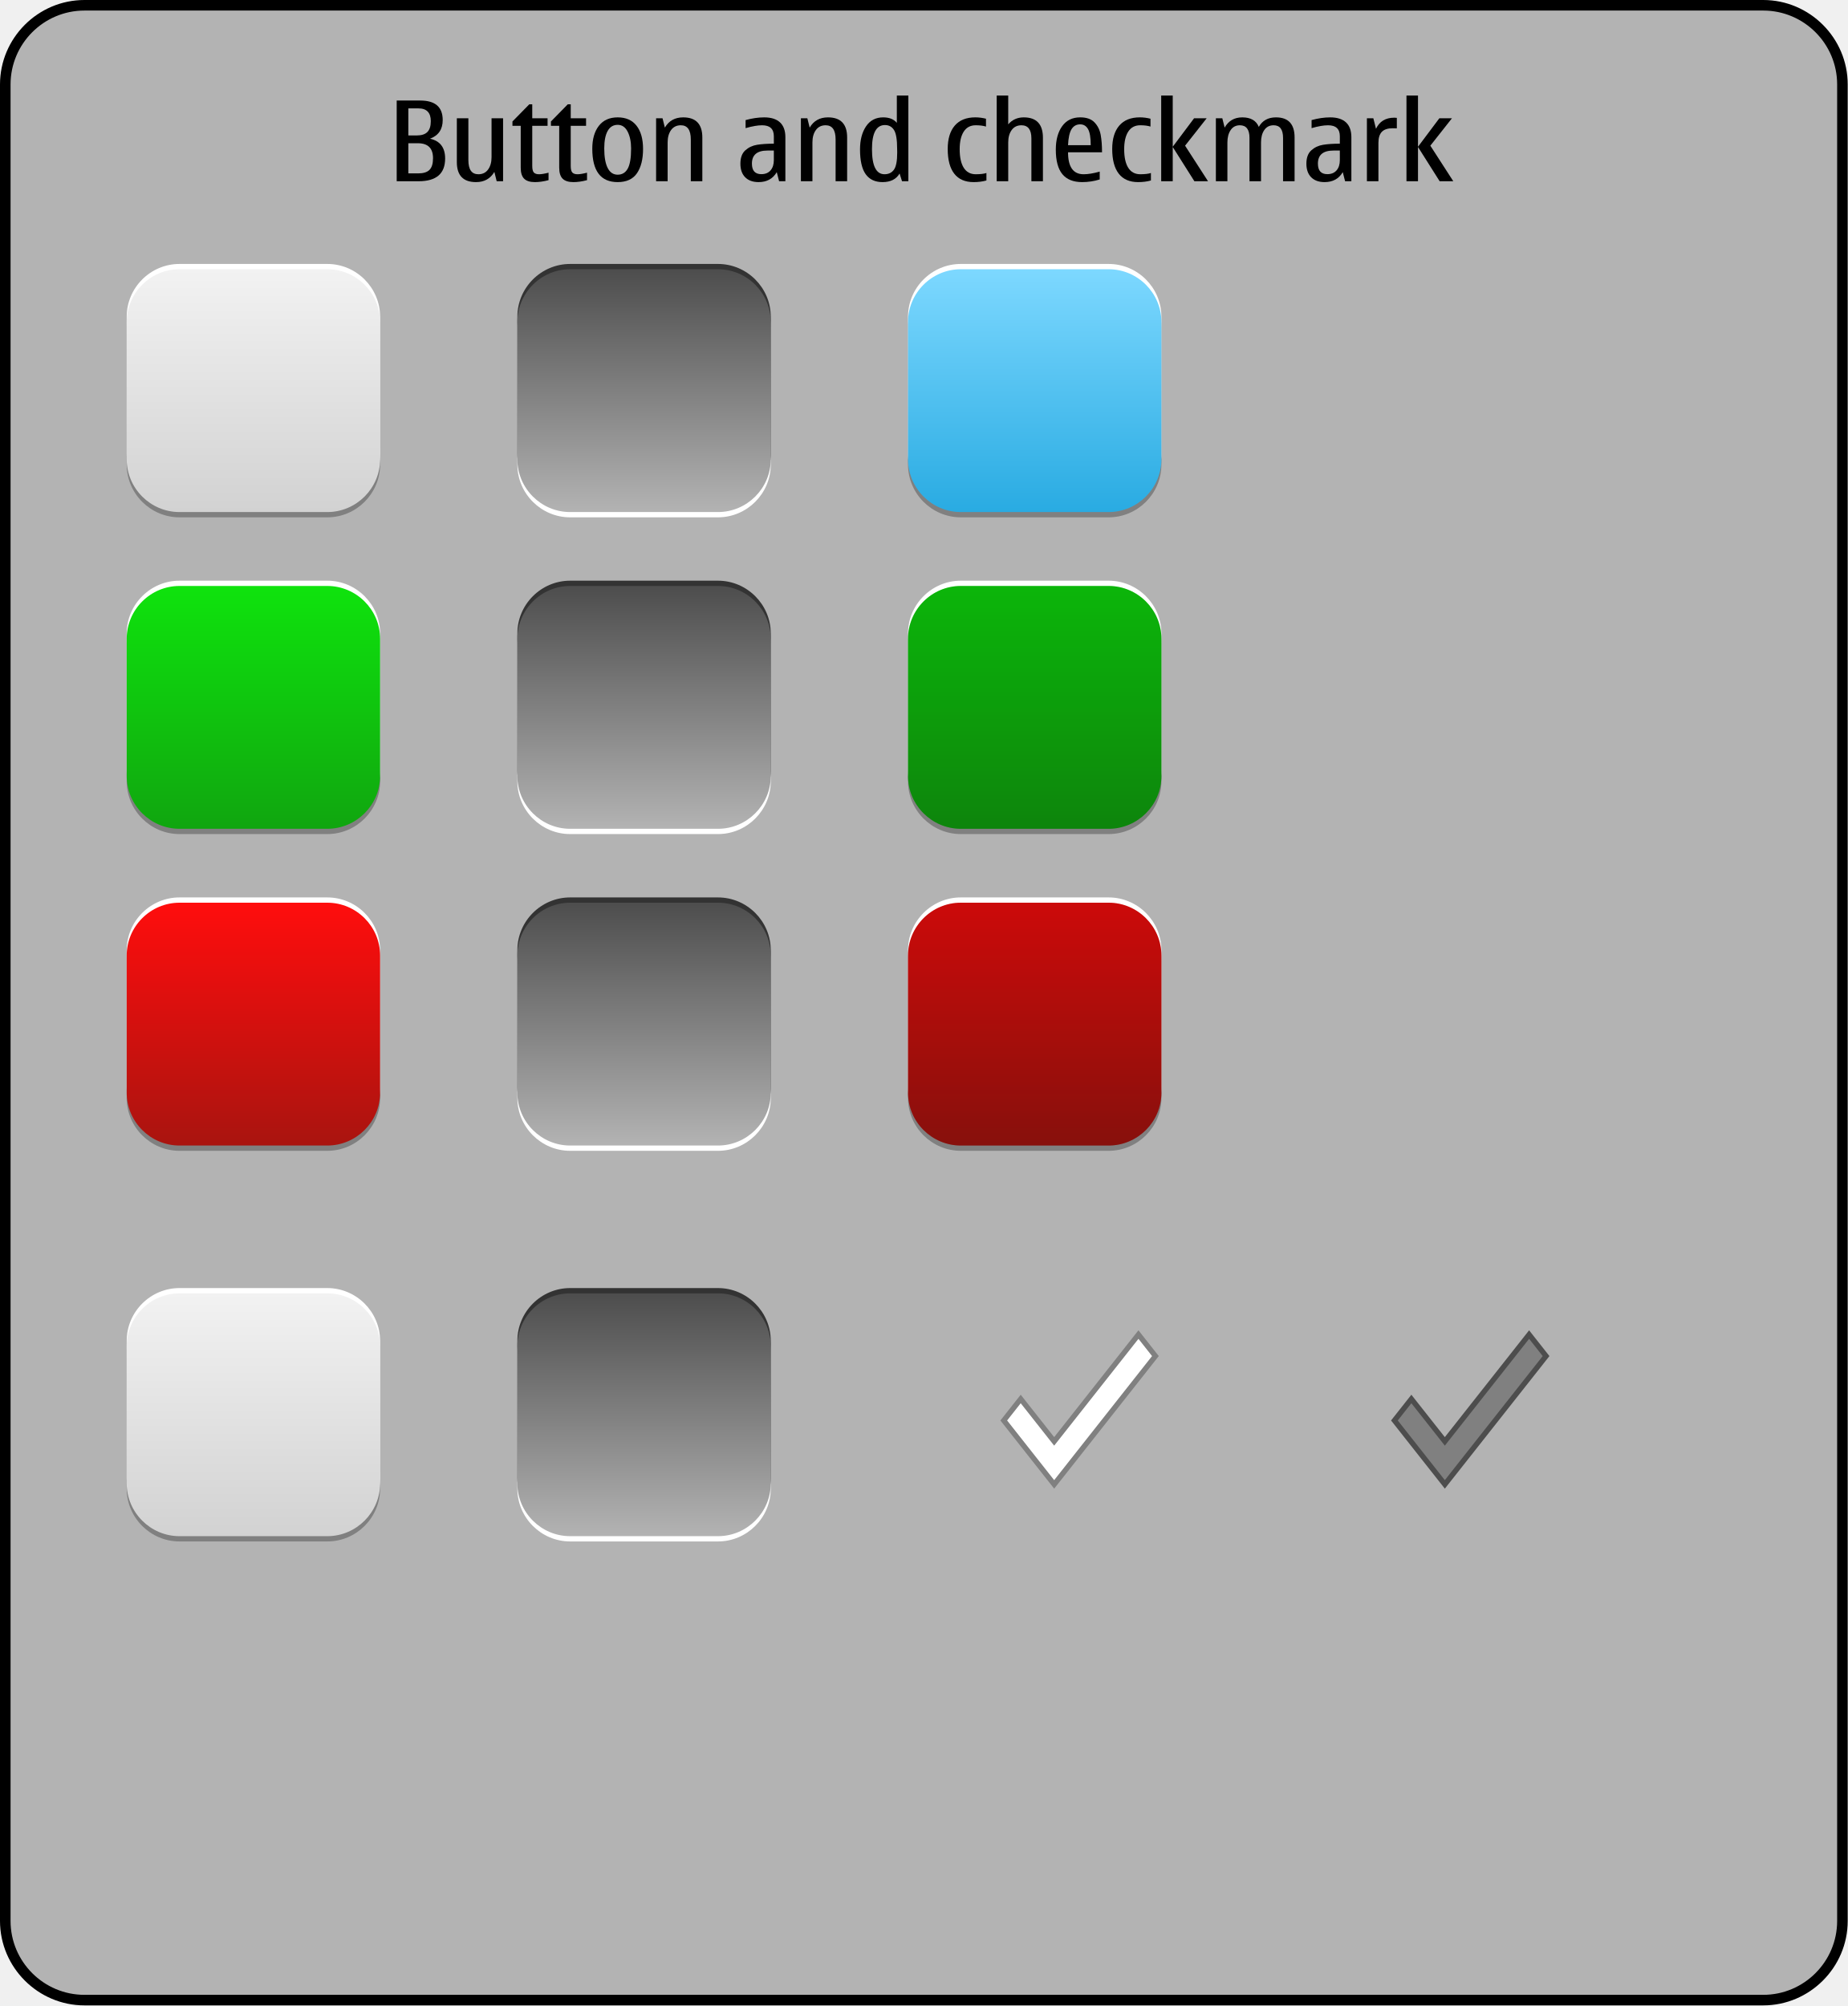
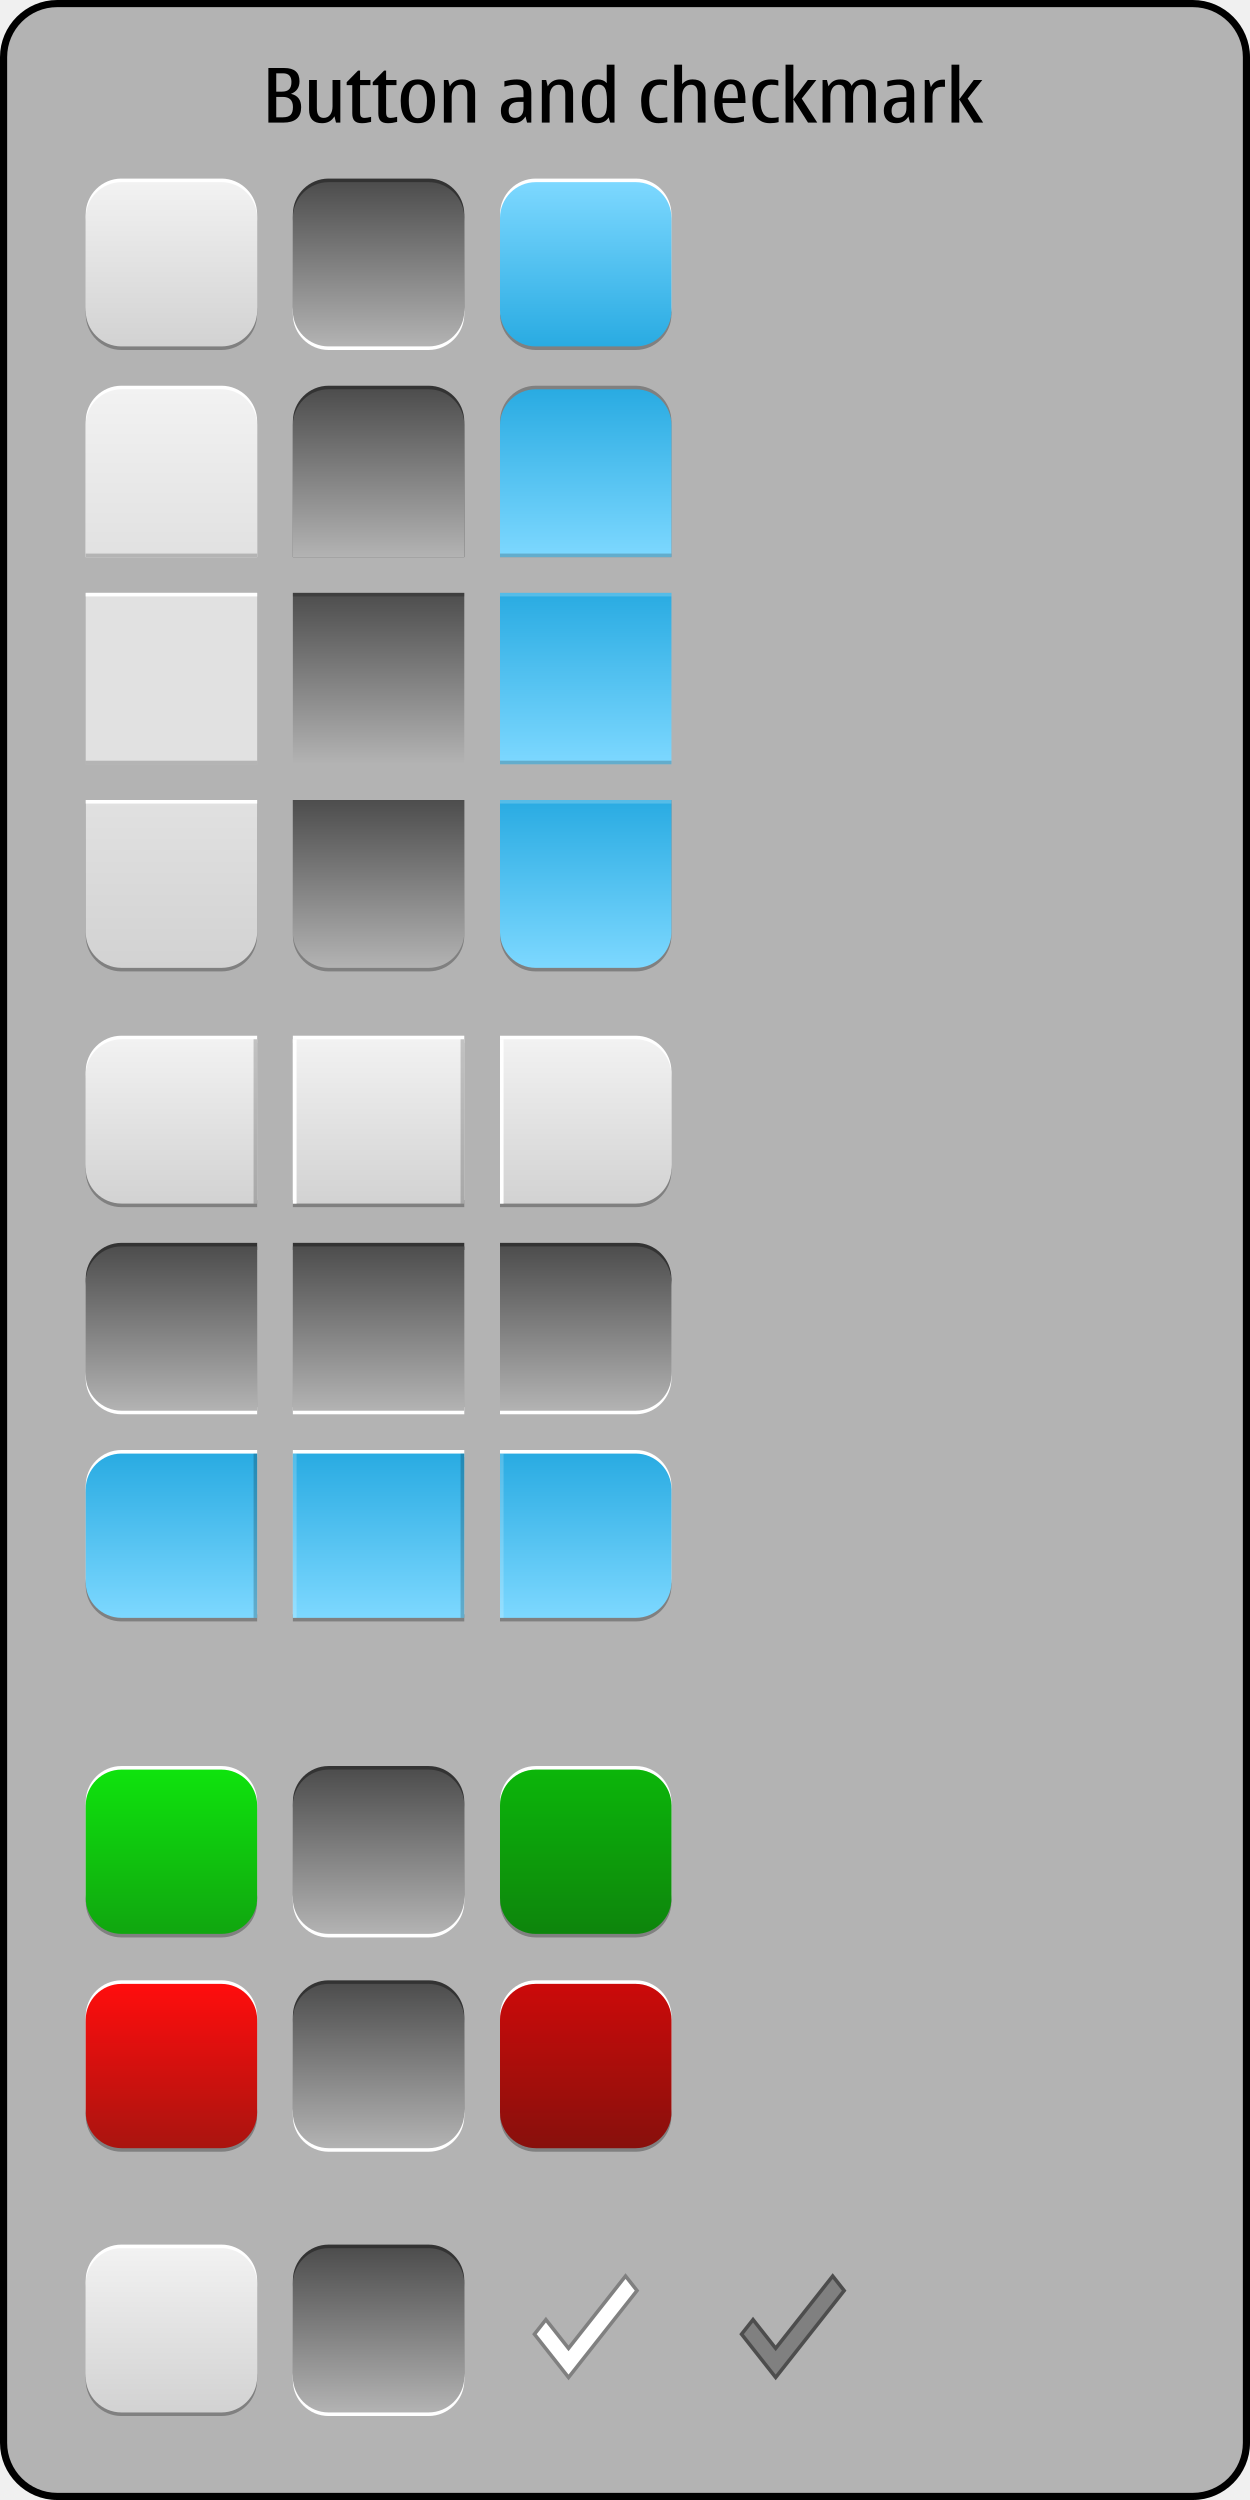
- <svg xmlns="http://www.w3.org/2000/svg" version="1.1" x="0px" y="0px" width="350px" height="380px" viewBox="0 0 350 380" style="enable-background:new 0 0 350 380;" xml:space="preserve">
+ <svg xmlns="http://www.w3.org/2000/svg" version="1.1" x="0px" y="0px" width="350px" height="700px" viewBox="0 0 350 700" style="enable-background:new 0 0 350 700;" xml:space="preserve">
  <g id="meegotouch-button-layer">
</g>
  <g id="theme">
    <g id="meegotouch-button">
      <g id="MeegoTouchButtonThemeTemplateHelper">
        <g>
-           <path style="fill:#B3B3B3;" d="M16,378.885c-8.271,0-15-6.729-15-15V16C1,7.729,7.729,1,16,1h318c8.271,0,15,6.729,15,15      v347.885c0,8.271-6.729,15-15,15H16z" />
+           <path style="fill:#B3B3B3;" d="M16,699c-8.271,0-15-6.729-15-15V16C1,7.729,7.729,1,16,1h318c8.271,0,15,6.729,15,15v668      c0,8.271-6.729,15-15,15H16z" />
          <g>
-             <path d="M334,2c7.72,0,14,6.28,14,14v347.885c0,7.72-6.28,14-14,14H16c-7.72,0-14-6.28-14-14V16C2,8.28,8.28,2,16,2H334 M334,0       H16C7.2,0,0,7.2,0,16v347.885c0,8.8,7.2,16,16,16h318c8.8,0,16-7.2,16-16V16C350,7.2,342.8,0,334,0L334,0z" />
+             <path d="M334,2c7.72,0,14,6.28,14,14v668c0,7.72-6.28,14-14,14H16c-7.72,0-14-6.28-14-14V16C2,8.28,8.28,2,16,2H334 M334,0H16       C7.2,0,0,7.2,0,16v668c0,8.8,7.2,16,16,16h318c8.8,0,16-7.2,16-16V16C350,7.2,342.8,0,334,0L334,0z" />
          </g>
        </g>
        <path d="M79.297,34.333h-4.152V19.045h4.471c2.83,0,4.244,1.233,4.244,3.701c0,1.75-0.799,2.926-2.398,3.527     c1.906,0.431,2.859,1.682,2.859,3.753C84.32,32.897,82.646,34.333,79.297,34.333z M77.348,25.658h1.59     c0.916,0,1.59-0.219,2.02-0.656c0.432-0.438,0.646-1.121,0.646-2.051c0-1.613-0.783-2.42-2.348-2.42h-1.908V25.658z      M77.348,32.846h1.846c0.998,0,1.721-0.223,2.164-0.671c0.445-0.448,0.666-1.185,0.666-2.21c0-1.887-0.957-2.83-2.871-2.83     h-1.805V32.846z" />
        <path d="M90.176,34.497c-1.217,0-2.127-0.315-2.732-0.948s-0.908-1.581-0.908-2.846v-8.295h2.186v7.916     c0,0.895,0.156,1.566,0.471,2.015s0.789,0.671,1.426,0.671c0.793,0,1.406-0.301,1.84-0.902c0.436-0.602,0.652-1.384,0.652-2.348     v-7.352h2.184v11.925h-1.211l-0.439-1.764C92.883,33.854,91.729,34.497,90.176,34.497z" />
        <path d="M101.322,34.497c-0.93,0-1.609-0.217-2.039-0.651c-0.432-0.434-0.646-1.126-0.646-2.076v-7.937h-1.568v-0.82l3.188-3.251     h0.564v2.646h2.902v1.425h-2.902v7.577c0,0.65,0.105,1.079,0.318,1.287c0.211,0.209,0.533,0.312,0.963,0.312     c0.445,0,1.047-0.099,1.805-0.297v1.415C102.99,34.374,102.129,34.497,101.322,34.497z" />
        <path d="M108.613,34.497c-0.93,0-1.609-0.217-2.039-0.651c-0.432-0.434-0.646-1.126-0.646-2.076v-7.937h-1.568v-0.82l3.188-3.251     h0.564v2.646h2.902v1.425h-2.902v7.577c0,0.65,0.105,1.079,0.318,1.287c0.211,0.209,0.533,0.312,0.963,0.312     c0.445,0,1.047-0.099,1.805-0.297v1.415C110.281,34.374,109.42,34.497,108.613,34.497z" />
        <path d="M117.002,34.497c-1.607,0-2.809-0.526-3.609-1.579c-0.799-1.053-1.199-2.632-1.199-4.737     c0-1.832,0.414-3.281,1.246-4.348c0.83-1.066,2.018-1.6,3.562-1.6c1.559,0,2.75,0.526,3.574,1.579     c0.822,1.053,1.234,2.522,1.234,4.409c0,1.941-0.385,3.473-1.152,4.594C119.889,33.937,118.67,34.497,117.002,34.497z      M117.002,33.092c0.842,0,1.475-0.381,1.902-1.143s0.641-2.039,0.641-3.83c0-1.265-0.219-2.326-0.656-3.184     s-1.066-1.287-1.887-1.287c-0.834,0-1.467,0.387-1.896,1.158c-0.432,0.773-0.646,1.877-0.646,3.312     c0,1.613,0.215,2.846,0.646,3.696C115.535,32.667,116.168,33.092,117.002,33.092z" />
        <path d="M133.039,34.333h-2.184v-7.916c0-0.896-0.158-1.567-0.473-2.015s-0.785-0.672-1.414-0.672     c-0.793,0-1.408,0.301-1.846,0.902s-0.656,1.385-0.656,2.348v7.353h-2.186V22.408h1.221l0.441,1.764     c0.758-1.293,1.914-1.938,3.465-1.938c1.211,0,2.119,0.317,2.723,0.954c0.605,0.635,0.908,1.586,0.908,2.85V34.333z" />
        <path d="M147.139,32.61c-0.738,1.258-1.887,1.887-3.445,1.887c-1.088,0-1.934-0.306-2.539-0.918     c-0.604-0.611-0.906-1.468-0.906-2.568c0-1.135,0.311-1.98,0.934-2.538c0.621-0.557,1.365-0.905,2.234-1.046     c0.867-0.14,1.924-0.21,3.168-0.21v-1.404c0-1.389-0.742-2.082-2.225-2.082c-0.855,0-1.896,0.182-3.127,0.543v-1.527     c1.236-0.342,2.412-0.513,3.527-0.513c1.312,0,2.309,0.316,2.988,0.948c0.68,0.633,1.021,1.564,1.021,2.795v8.356h-1.189     L147.139,32.61z M146.584,28.52h-1.219c-0.979,0-1.711,0.207-2.201,0.62c-0.488,0.413-0.732,1.03-0.732,1.851     c0,0.67,0.148,1.171,0.445,1.502c0.299,0.332,0.744,0.498,1.34,0.498c0.75,0,1.334-0.24,1.748-0.719     c0.412-0.479,0.619-1.127,0.619-1.947V28.52z" />
        <path d="M160.469,34.333h-2.186v-7.916c0-0.896-0.156-1.567-0.471-2.015s-0.787-0.672-1.416-0.672     c-0.793,0-1.408,0.301-1.846,0.902s-0.656,1.385-0.656,2.348v7.353h-2.184V22.408h1.221l0.441,1.764     c0.758-1.293,1.912-1.938,3.465-1.938c1.211,0,2.117,0.317,2.723,0.954c0.605,0.635,0.908,1.586,0.908,2.85V34.333z" />
        <path d="M170.865,34.333l-0.461-1.466c-0.631,1.086-1.707,1.63-3.23,1.63c-1.416,0-2.48-0.501-3.195-1.502     c-0.713-1.001-1.07-2.565-1.07-4.691c0-1.784,0.381-3.241,1.143-4.373s1.844-1.697,3.246-1.697c1.148,0,2.01,0.345,2.584,1.036     v-5.168h2.184v16.231H170.865z M169.953,28.898l-0.012-0.677c0-1.777-0.199-2.978-0.6-3.599c-0.4-0.623-0.969-0.934-1.707-0.934     c-0.82,0-1.436,0.379-1.846,1.139c-0.41,0.758-0.615,1.896-0.615,3.414c0,1.593,0.197,2.785,0.596,3.578     c0.395,0.793,0.99,1.189,1.783,1.189c0.771,0,1.365-0.287,1.779-0.861S169.953,30.491,169.953,28.898z" />
        <path d="M184.432,34.497c-1.621,0-2.846-0.531-3.672-1.595c-0.828-1.062-1.24-2.623-1.24-4.681c0-1.914,0.445-3.391,1.338-4.43     s2.189-1.559,3.891-1.559c0.664,0,1.336,0.085,2.021,0.257v1.486c-0.521-0.164-1.166-0.246-1.939-0.246     c-0.998,0-1.754,0.398-2.271,1.194c-0.516,0.797-0.773,1.909-0.773,3.338c0,1.538,0.258,2.714,0.773,3.527     c0.518,0.813,1.273,1.22,2.271,1.22c0.861,0,1.535-0.078,2.021-0.235v1.415C186.119,34.395,185.312,34.497,184.432,34.497z" />
        <path d="M197.557,34.333h-2.186v-8.11c0-0.828-0.156-1.449-0.471-1.867c-0.314-0.416-0.787-0.625-1.416-0.625     c-0.793,0-1.408,0.301-1.846,0.902s-0.656,1.385-0.656,2.348v7.353h-2.184V18.102h2.184v5.455c0.76-0.883,1.74-1.323,2.943-1.323     c1.211,0,2.117,0.323,2.723,0.969c0.605,0.646,0.908,1.612,0.908,2.897V34.333z" />
        <path d="M208.312,32.508v1.486c-1.074,0.336-2.186,0.503-3.334,0.503c-1.668,0-2.916-0.503-3.742-1.507     c-0.828-1.006-1.24-2.554-1.24-4.646c0-1.839,0.4-3.317,1.199-4.435c0.801-1.118,1.941-1.677,3.426-1.677     c1.201,0,2.105,0.319,2.711,0.959s0.992,1.422,1.164,2.348c0.17,0.927,0.256,2.028,0.256,3.308h-6.439     c0,1.387,0.246,2.428,0.738,3.122s1.23,1.04,2.215,1.04C206.1,33.01,207.115,32.843,208.312,32.508z M202.312,27.504h4.297     c0-1.442-0.172-2.461-0.512-3.056c-0.344-0.595-0.836-0.892-1.477-0.892c-0.719,0-1.268,0.307-1.646,0.922     S202.375,26.103,202.312,27.504z" />
        <path d="M215.592,34.497c-1.621,0-2.844-0.531-3.672-1.595c-0.826-1.062-1.24-2.623-1.24-4.681c0-1.914,0.447-3.391,1.338-4.43     c0.893-1.039,2.189-1.559,3.893-1.559c0.662,0,1.336,0.085,2.02,0.257v1.486c-0.52-0.164-1.166-0.246-1.938-0.246     c-0.998,0-1.756,0.398-2.271,1.194c-0.516,0.797-0.775,1.909-0.775,3.338c0,1.538,0.26,2.714,0.775,3.527s1.273,1.22,2.271,1.22     c0.861,0,1.533-0.078,2.02-0.235v1.415C217.279,34.395,216.473,34.497,215.592,34.497z" />
        <path d="M224.482,27.596l4.348,6.737h-2.584l-4.102-6.491v6.491h-2.186V18.102h2.186v9.699l4.039-5.393h2.389L224.482,27.596z" />
        <path d="M245.227,34.333h-2.186v-8.214c0-0.793-0.148-1.389-0.445-1.789c-0.297-0.399-0.744-0.6-1.338-0.6     c-0.766,0-1.355,0.301-1.77,0.902s-0.619,1.385-0.619,2.348v7.353h-2.186v-8.214c0-0.793-0.152-1.389-0.455-1.789     c-0.305-0.399-0.762-0.6-1.369-0.6c-0.752,0-1.334,0.305-1.744,0.912c-0.41,0.609-0.615,1.389-0.615,2.338v7.353h-2.184V22.408     h1.221l0.441,1.764c0.73-1.293,1.846-1.938,3.342-1.938c0.793,0,1.451,0.15,1.975,0.451c0.521,0.301,0.906,0.752,1.152,1.354     c0.678-1.203,1.76-1.805,3.252-1.805c1.174,0,2.057,0.317,2.645,0.954c0.588,0.635,0.883,1.586,0.883,2.85V34.333z" />
        <path d="M254.352,32.61c-0.738,1.258-1.887,1.887-3.445,1.887c-1.088,0-1.934-0.306-2.539-0.918     c-0.604-0.611-0.906-1.468-0.906-2.568c0-1.135,0.311-1.98,0.934-2.538c0.621-0.557,1.365-0.905,2.234-1.046     c0.867-0.14,1.924-0.21,3.168-0.21v-1.404c0-1.389-0.742-2.082-2.225-2.082c-0.855,0-1.896,0.182-3.127,0.543v-1.527     c1.236-0.342,2.412-0.513,3.527-0.513c1.312,0,2.309,0.316,2.988,0.948c0.68,0.633,1.021,1.564,1.021,2.795v8.356h-1.189     L254.352,32.61z M253.797,28.52h-1.219c-0.979,0-1.711,0.207-2.201,0.62c-0.488,0.413-0.732,1.03-0.732,1.851     c0,0.67,0.148,1.171,0.445,1.502c0.299,0.332,0.744,0.498,1.34,0.498c0.75,0,1.334-0.24,1.748-0.719     c0.412-0.479,0.619-1.127,0.619-1.947V28.52z" />
        <path d="M260.145,22.408l0.502,1.988c0.662-1.4,1.818-2.102,3.467-2.102c0.217,0,0.379,0.01,0.48,0.031v1.988     c-0.17-0.014-0.428-0.02-0.768-0.02c-0.938,0-1.625,0.224-2.062,0.671c-0.438,0.448-0.656,1.147-0.656,2.097v7.271h-2.184V22.408     H260.145z" />
        <path d="M270.941,27.596l4.348,6.737h-2.584l-4.102-6.491v6.491h-2.184V18.102h2.184v9.699l4.041-5.393h2.389L270.941,27.596z" />
      </g>
      <g id="meegotouch-button-checkbox-checkmark-pressed">
-         <rect x="254.5" y="243" style="opacity:0;fill:#FFFFFF;" width="48" height="48" />
-         <g>
-           <polygon style="fill:#808080;" points="264.137,269.082 267.349,265.011 273.687,273.046 289.651,252.808 292.863,256.884       273.687,281.192     " />
-           <path style="fill:#4D4D4D;" d="M289.651,253.615l2.575,3.269l-18.54,23.501l-8.913-11.303l2.575-3.265l5.553,7.04l0.785,0.995      l0.785-0.995L289.651,253.615 M289.651,252l-15.965,20.238l-6.338-8.035l-3.849,4.879L273.687,282l19.813-25.116L289.651,252      L289.651,252z" />
+         <rect x="198" y="627.487" style="opacity:0;fill:#FFFFFF;" width="48" height="48" />
+         <g>
+           <polygon style="fill:#808080;" points="207.637,653.568 210.849,649.498 217.187,657.533 233.151,637.295 236.363,641.371       217.187,665.68     " />
+           <path style="fill:#4D4D4D;" d="M233.151,638.103l2.575,3.269l-18.54,23.501l-8.913-11.304l2.575-3.264l5.553,7.04l0.785,0.995      l0.785-0.995L233.151,638.103 M233.151,636.487l-15.965,20.238l-6.338-8.035L207,653.568l10.187,12.919L237,641.371      L233.151,636.487L233.151,636.487z" />
        </g>
      </g>
      <g id="meegotouch-button-checkbox-checkmark">
-         <rect x="180.5" y="243" style="opacity:0;fill:#FFFFFF;" width="48" height="48" />
-         <g>
-           <polygon style="fill:#FFFFFF;" points="190.137,269.082 193.349,265.011 199.687,273.046 215.651,252.808 218.863,256.884       199.687,281.192     " />
-           <path style="fill:#808080;" d="M215.651,253.615l2.575,3.269l-18.54,23.501l-8.913-11.303l2.575-3.265l5.553,7.04l0.785,0.995      l0.785-0.995L215.651,253.615 M215.651,252l-15.965,20.238l-6.338-8.035l-3.849,4.879L199.687,282l19.813-25.116L215.651,252      L215.651,252z" />
+         <rect x="140" y="627.487" style="opacity:0;fill:#FFFFFF;" width="48" height="48" />
+         <g>
+           <polygon style="fill:#FFFFFF;" points="149.637,653.568 152.849,649.498 159.187,657.533 175.151,637.295 178.363,641.371       159.187,665.68     " />
+           <path style="fill:#808080;" d="M175.151,638.103l2.576,3.269l-18.54,23.501l-8.913-11.304l2.575-3.264l5.553,7.04l0.785,0.995      l0.785-0.995L175.151,638.103 M175.151,636.487l-15.965,20.238l-6.338-8.035L149,653.568l10.187,12.919L179,641.371      L175.151,636.487L175.151,636.487z" />
        </g>
      </g>
      <g id="meegotouch-button-checkbox-background-pressed">
        <g>
-           <path style="fill:#FFFFFF;" d="M146,282c0,5.5-4.5,10-10,10h-28c-5.5,0-10-4.5-10-10v-26c0-5.5,4.5-10,10-10h28      c5.5,0,10,4.5,10,10V282z" />
-         </g>
-         <g>
-           <path style="fill:#333333;" d="M146,280c0,5.5-4.5,10-10,10h-28c-5.5,0-10-4.5-10-10v-26c0-5.5,4.5-10,10-10h28      c5.5,0,10,4.5,10,10V280z" />
-         </g>
-         <g>
-           <linearGradient id="SVGID_1_" gradientUnits="userSpaceOnUse" x1="122" y1="291" x2="122" y2="245">
+           <path style="fill:#FFFFFF;" d="M130,666.487c0,5.5-4.5,10-10,10H92c-5.5,0-10-4.5-10-10v-26c0-5.5,4.5-10,10-10h28      c5.5,0,10,4.5,10,10V666.487z" />
+         </g>
+         <g>
+           <path style="fill:#333333;" d="M130,664.487c0,5.5-4.5,10-10,10H92c-5.5,0-10-4.5-10-10v-26c0-5.5,4.5-10,10-10h28      c5.5,0,10,4.5,10,10V664.487z" />
+         </g>
+         <g>
+           <linearGradient id="SVGID_1_" gradientUnits="userSpaceOnUse" x1="106" y1="675.487" x2="106" y2="629.487">
            <stop offset="0" style="stop-color:#B3B3B3" />
            <stop offset="1" style="stop-color:#4D4D4D" />
          </linearGradient>
-           <path style="fill:url(#SVGID_1_);" d="M146,281c0,5.5-4.5,10-10,10h-28c-5.5,0-10-4.5-10-10v-26c0-5.5,4.5-10,10-10h28      c5.5,0,10,4.5,10,10V281z" />
+           <path style="fill:url(#SVGID_1_);" d="M130,665.487c0,5.5-4.5,10-10,10H92c-5.5,0-10-4.5-10-10v-26c0-5.5,4.5-10,10-10h28      c5.5,0,10,4.5,10,10V665.487z" />
        </g>
      </g>
      <g id="meegotouch-button-checkbox-background">
        <g>
-           <path style="fill:#808080;" d="M72,282c0,5.5-4.5,10-10,10H34c-5.5,0-10-4.5-10-10v-26c0-5.5,4.5-10,10-10h28      c5.5,0,10,4.5,10,10V282z" />
-         </g>
-         <g>
-           <path style="fill:#FFFFFF;" d="M72,280c0,5.5-4.5,10-10,10H34c-5.5,0-10-4.5-10-10v-26c0-5.5,4.5-10,10-10h28      c5.5,0,10,4.5,10,10V280z" />
-         </g>
-         <g>
-           <linearGradient id="SVGID_2_" gradientUnits="userSpaceOnUse" x1="48" y1="291" x2="48" y2="245">
+           <path style="fill:#808080;" d="M72,666.487c0,5.5-4.5,10-10,10H34c-5.5,0-10-4.5-10-10v-26c0-5.5,4.5-10,10-10h28      c5.5,0,10,4.5,10,10V666.487z" />
+         </g>
+         <g>
+           <path style="fill:#FFFFFF;" d="M72,664.487c0,5.5-4.5,10-10,10H34c-5.5,0-10-4.5-10-10v-26c0-5.5,4.5-10,10-10h28      c5.5,0,10,4.5,10,10V664.487z" />
+         </g>
+         <g>
+           <linearGradient id="SVGID_2_" gradientUnits="userSpaceOnUse" x1="48" y1="675.487" x2="48" y2="629.487">
            <stop offset="0" style="stop-color:#D2D2D2" />
            <stop offset="1" style="stop-color:#F2F2F2" />
          </linearGradient>
-           <path style="fill:url(#SVGID_2_);" d="M72,281c0,5.5-4.5,10-10,10H34c-5.5,0-10-4.5-10-10v-26c0-5.5,4.5-10,10-10h28      c5.5,0,10,4.5,10,10V281z" />
+           <path style="fill:url(#SVGID_2_);" d="M72,665.487c0,5.5-4.5,10-10,10H34c-5.5,0-10-4.5-10-10v-26c0-5.5,4.5-10,10-10h28      c5.5,0,10,4.5,10,10V665.487z" />
        </g>
      </g>
      <g id="meegotouch-button-negative-background-selected">
        <g>
-           <path style="fill:#808080;" d="M220,208c0,5.5-4.5,10-10,10h-28c-5.5,0-10-4.5-10-10v-26c0-5.5,4.5-10,10-10h28      c5.5,0,10,4.5,10,10V208z" />
-         </g>
-         <g>
-           <path style="fill:#FFFFFF;" d="M220,206c0,5.5-4.5,10-10,10h-28c-5.5,0-10-4.5-10-10v-26c0-5.5,4.5-10,10-10h28      c5.5,0,10,4.5,10,10V206z" />
-         </g>
-         <g>
-           <linearGradient id="SVGID_3_" gradientUnits="userSpaceOnUse" x1="196" y1="217" x2="196" y2="171">
+           <path style="fill:#808080;" d="M188,592.487c0,5.5-4.5,10-10,10h-28c-5.5,0-10-4.5-10-10v-26c0-5.5,4.5-10,10-10h28      c5.5,0,10,4.5,10,10V592.487z" />
+         </g>
+         <g>
+           <path style="fill:#FFFFFF;" d="M188,590.487c0,5.5-4.5,10-10,10h-28c-5.5,0-10-4.5-10-10v-26c0-5.5,4.5-10,10-10h28      c5.5,0,10,4.5,10,10V590.487z" />
+         </g>
+         <g>
+           <linearGradient id="SVGID_3_" gradientUnits="userSpaceOnUse" x1="164" y1="601.487" x2="164" y2="555.487">
            <stop offset="0" style="stop-color:#A9140F" />
            <stop offset="1" style="stop-color:#FF0D0D" />
          </linearGradient>
-           <path style="fill:url(#SVGID_3_);" d="M220,207c0,5.5-4.5,10-10,10h-28c-5.5,0-10-4.5-10-10v-26c0-5.5,4.5-10,10-10h28      c5.5,0,10,4.5,10,10V207z" />
+           <path style="fill:url(#SVGID_3_);" d="M188,591.487c0,5.5-4.5,10-10,10h-28c-5.5,0-10-4.5-10-10v-26c0-5.5,4.5-10,10-10h28      c5.5,0,10,4.5,10,10V591.487z" />
        </g>
        <g style="opacity:0.2;">
-           <path d="M220,207c0,5.5-4.5,10-10,10h-28c-5.5,0-10-4.5-10-10v-26c0-5.5,4.5-10,10-10h28c5.5,0,10,4.5,10,10V207z" />
+           <path d="M188,591.487c0,5.5-4.5,10-10,10h-28c-5.5,0-10-4.5-10-10v-26c0-5.5,4.5-10,10-10h28c5.5,0,10,4.5,10,10V591.487z" />
        </g>
      </g>
      <g id="meegotouch-button-negative-background-pressed">
        <g>
-           <path style="fill:#FFFFFF;" d="M146,208c0,5.5-4.5,10-10,10h-28c-5.5,0-10-4.5-10-10v-26c0-5.5,4.5-10,10-10h28      c5.5,0,10,4.5,10,10V208z" />
-         </g>
-         <g>
-           <path style="fill:#333333;" d="M146,206c0,5.5-4.5,10-10,10h-28c-5.5,0-10-4.5-10-10v-26c0-5.5,4.5-10,10-10h28      c5.5,0,10,4.5,10,10V206z" />
-         </g>
-         <g>
-           <linearGradient id="SVGID_4_" gradientUnits="userSpaceOnUse" x1="122" y1="217" x2="122" y2="171">
+           <path style="fill:#FFFFFF;" d="M130,592.487c0,5.5-4.5,10-10,10H92c-5.5,0-10-4.5-10-10v-26c0-5.5,4.5-10,10-10h28      c5.5,0,10,4.5,10,10V592.487z" />
+         </g>
+         <g>
+           <path style="fill:#333333;" d="M130,590.487c0,5.5-4.5,10-10,10H92c-5.5,0-10-4.5-10-10v-26c0-5.5,4.5-10,10-10h28      c5.5,0,10,4.5,10,10V590.487z" />
+         </g>
+         <g>
+           <linearGradient id="SVGID_4_" gradientUnits="userSpaceOnUse" x1="106" y1="601.487" x2="106" y2="555.487">
            <stop offset="0" style="stop-color:#B3B3B3" />
            <stop offset="1" style="stop-color:#4D4D4D" />
          </linearGradient>
-           <path style="fill:url(#SVGID_4_);" d="M146,207c0,5.5-4.5,10-10,10h-28c-5.5,0-10-4.5-10-10v-26c0-5.5,4.5-10,10-10h28      c5.5,0,10,4.5,10,10V207z" />
+           <path style="fill:url(#SVGID_4_);" d="M130,591.487c0,5.5-4.5,10-10,10H92c-5.5,0-10-4.5-10-10v-26c0-5.5,4.5-10,10-10h28      c5.5,0,10,4.5,10,10V591.487z" />
        </g>
      </g>
      <g id="meegotouch-button-negative-background">
        <g>
-           <path style="fill:#808080;" d="M72,208c0,5.5-4.5,10-10,10H34c-5.5,0-10-4.5-10-10v-26c0-5.5,4.5-10,10-10h28      c5.5,0,10,4.5,10,10V208z" />
-         </g>
-         <g>
-           <path style="fill:#FFFFFF;" d="M72,206c0,5.5-4.5,10-10,10H34c-5.5,0-10-4.5-10-10v-26c0-5.5,4.5-10,10-10h28      c5.5,0,10,4.5,10,10V206z" />
-         </g>
-         <g>
-           <linearGradient id="SVGID_5_" gradientUnits="userSpaceOnUse" x1="48" y1="217" x2="48" y2="171">
+           <path style="fill:#808080;" d="M72,592.487c0,5.5-4.5,10-10,10H34c-5.5,0-10-4.5-10-10v-26c0-5.5,4.5-10,10-10h28      c5.5,0,10,4.5,10,10V592.487z" />
+         </g>
+         <g>
+           <path style="fill:#FFFFFF;" d="M72,590.487c0,5.5-4.5,10-10,10H34c-5.5,0-10-4.5-10-10v-26c0-5.5,4.5-10,10-10h28      c5.5,0,10,4.5,10,10V590.487z" />
+         </g>
+         <g>
+           <linearGradient id="SVGID_5_" gradientUnits="userSpaceOnUse" x1="48" y1="601.487" x2="48" y2="555.487">
            <stop offset="0" style="stop-color:#A9140F" />
            <stop offset="1" style="stop-color:#FF0D0D" />
          </linearGradient>
-           <path style="fill:url(#SVGID_5_);" d="M72,207c0,5.5-4.5,10-10,10H34c-5.5,0-10-4.5-10-10v-26c0-5.5,4.5-10,10-10h28      c5.5,0,10,4.5,10,10V207z" />
+           <path style="fill:url(#SVGID_5_);" d="M72,591.487c0,5.5-4.5,10-10,10H34c-5.5,0-10-4.5-10-10v-26c0-5.5,4.5-10,10-10h28      c5.5,0,10,4.5,10,10V591.487z" />
        </g>
      </g>
      <g id="meegotouch-button-positive-background-selected">
        <g>
-           <path style="fill:#808080;" d="M220,148c0,5.5-4.5,10-10,10h-28c-5.5,0-10-4.5-10-10v-26c0-5.5,4.5-10,10-10h28      c5.5,0,10,4.5,10,10V148z" />
-         </g>
-         <g>
-           <path style="fill:#FFFFFF;" d="M220,146c0,5.5-4.5,10-10,10h-28c-5.5,0-10-4.5-10-10v-26c0-5.5,4.5-10,10-10h28      c5.5,0,10,4.5,10,10V146z" />
-         </g>
-         <g>
-           <linearGradient id="SVGID_6_" gradientUnits="userSpaceOnUse" x1="196" y1="157" x2="196" y2="111">
+           <path style="fill:#808080;" d="M188,532.487c0,5.5-4.5,10-10,10h-28c-5.5,0-10-4.5-10-10v-26c0-5.5,4.5-10,10-10h28      c5.5,0,10,4.5,10,10V532.487z" />
+         </g>
+         <g>
+           <path style="fill:#FFFFFF;" d="M188,530.487c0,5.5-4.5,10-10,10h-28c-5.5,0-10-4.5-10-10v-26c0-5.5,4.5-10,10-10h28      c5.5,0,10,4.5,10,10V530.487z" />
+         </g>
+         <g>
+           <linearGradient id="SVGID_6_" gradientUnits="userSpaceOnUse" x1="164" y1="541.487" x2="164" y2="495.487">
            <stop offset="0" style="stop-color:#10A60F" />
            <stop offset="1" style="stop-color:#0FE30D" />
          </linearGradient>
-           <path style="fill:url(#SVGID_6_);" d="M220,147c0,5.5-4.5,10-10,10h-28c-5.5,0-10-4.5-10-10v-26c0-5.5,4.5-10,10-10h28      c5.5,0,10,4.5,10,10V147z" />
+           <path style="fill:url(#SVGID_6_);" d="M188,531.487c0,5.5-4.5,10-10,10h-28c-5.5,0-10-4.5-10-10v-26c0-5.5,4.5-10,10-10h28      c5.5,0,10,4.5,10,10V531.487z" />
        </g>
        <g style="opacity:0.2;">
-           <path d="M220,147c0,5.5-4.5,10-10,10h-28c-5.5,0-10-4.5-10-10v-26c0-5.5,4.5-10,10-10h28c5.5,0,10,4.5,10,10V147z" />
+           <path d="M188,531.487c0,5.5-4.5,10-10,10h-28c-5.5,0-10-4.5-10-10v-26c0-5.5,4.5-10,10-10h28c5.5,0,10,4.5,10,10V531.487z" />
        </g>
      </g>
      <g id="meegotouch-button-positive-background-pressed">
        <g>
-           <path style="fill:#FFFFFF;" d="M146,148c0,5.5-4.5,10-10,10h-28c-5.5,0-10-4.5-10-10v-26c0-5.5,4.5-10,10-10h28      c5.5,0,10,4.5,10,10V148z" />
-         </g>
-         <g>
-           <path style="fill:#333333;" d="M146,146c0,5.5-4.5,10-10,10h-28c-5.5,0-10-4.5-10-10v-26c0-5.5,4.5-10,10-10h28      c5.5,0,10,4.5,10,10V146z" />
-         </g>
-         <g>
-           <linearGradient id="SVGID_7_" gradientUnits="userSpaceOnUse" x1="122" y1="157" x2="122" y2="111">
+           <path style="fill:#FFFFFF;" d="M130,532.487c0,5.5-4.5,10-10,10H92c-5.5,0-10-4.5-10-10v-26c0-5.5,4.5-10,10-10h28      c5.5,0,10,4.5,10,10V532.487z" />
+         </g>
+         <g>
+           <path style="fill:#333333;" d="M130,530.487c0,5.5-4.5,10-10,10H92c-5.5,0-10-4.5-10-10v-26c0-5.5,4.5-10,10-10h28      c5.5,0,10,4.5,10,10V530.487z" />
+         </g>
+         <g>
+           <linearGradient id="SVGID_7_" gradientUnits="userSpaceOnUse" x1="106" y1="541.487" x2="106" y2="495.487">
            <stop offset="0" style="stop-color:#B3B3B3" />
            <stop offset="1" style="stop-color:#4D4D4D" />
          </linearGradient>
-           <path style="fill:url(#SVGID_7_);" d="M146,147c0,5.5-4.5,10-10,10h-28c-5.5,0-10-4.5-10-10v-26c0-5.5,4.5-10,10-10h28      c5.5,0,10,4.5,10,10V147z" />
+           <path style="fill:url(#SVGID_7_);" d="M130,531.487c0,5.5-4.5,10-10,10H92c-5.5,0-10-4.5-10-10v-26c0-5.5,4.5-10,10-10h28      c5.5,0,10,4.5,10,10V531.487z" />
        </g>
      </g>
      <g id="meegotouch-button-positive-background">
        <g>
-           <path style="fill:#808080;" d="M72,148c0,5.5-4.5,10-10,10H34c-5.5,0-10-4.5-10-10v-26c0-5.5,4.5-10,10-10h28      c5.5,0,10,4.5,10,10V148z" />
-         </g>
-         <g>
-           <path style="fill:#FFFFFF;" d="M72,146c0,5.5-4.5,10-10,10H34c-5.5,0-10-4.5-10-10v-26c0-5.5,4.5-10,10-10h28      c5.5,0,10,4.5,10,10V146z" />
-         </g>
-         <g>
-           <linearGradient id="SVGID_8_" gradientUnits="userSpaceOnUse" x1="48" y1="157" x2="48" y2="111">
+           <path style="fill:#808080;" d="M72,532.487c0,5.5-4.5,10-10,10H34c-5.5,0-10-4.5-10-10v-26c0-5.5,4.5-10,10-10h28      c5.5,0,10,4.5,10,10V532.487z" />
+         </g>
+         <g>
+           <path style="fill:#FFFFFF;" d="M72,530.487c0,5.5-4.5,10-10,10H34c-5.5,0-10-4.5-10-10v-26c0-5.5,4.5-10,10-10h28      c5.5,0,10,4.5,10,10V530.487z" />
+         </g>
+         <g>
+           <linearGradient id="SVGID_8_" gradientUnits="userSpaceOnUse" x1="48" y1="541.487" x2="48" y2="495.487">
            <stop offset="0" style="stop-color:#10A60F" />
            <stop offset="1" style="stop-color:#0FE30D" />
          </linearGradient>
-           <path style="fill:url(#SVGID_8_);" d="M72,147c0,5.5-4.5,10-10,10H34c-5.5,0-10-4.5-10-10v-26c0-5.5,4.5-10,10-10h28      c5.5,0,10,4.5,10,10V147z" />
-         </g>
+           <path style="fill:url(#SVGID_8_);" d="M72,531.487c0,5.5-4.5,10-10,10H34c-5.5,0-10-4.5-10-10v-26c0-5.5,4.5-10,10-10h28      c5.5,0,10,4.5,10,10V531.487z" />
+         </g>
+       </g>
+       <g id="meegotouch-button-background-selected-horizontal-right">
+         <path style="fill:#808080;" d="M140,408h38c5.5,0,10,4.5,10,10v26c0,5.5-4.5,10-10,10h-38V408z" />
+         <path style="fill:#FFFFFF;" d="M140,406h38c5.5,0,10,4.5,10,10v26c0,5.5-4.5,10-10,10h-38V406z" />
+         <linearGradient id="SVGID_9_" gradientUnits="userSpaceOnUse" x1="-533" y1="406.999" x2="-533" y2="452.999" gradientTransform="matrix(-1 0 0 1 -369 0)">
+           <stop offset="0" style="stop-color:#29ABE2" />
+           <stop offset="1" style="stop-color:#7DD8FF" />
+         </linearGradient>
+         <path style="fill:url(#SVGID_9_);" d="M140,407h38c5.5,0,10,4.5,10,10v26c0,5.5-4.5,10-10,10h-38V407z" />
+         <rect x="140" y="407" style="fill:#FFFFFF;fill-opacity:0.2;" width="1" height="46" />
+       </g>
+       <g id="meegotouch-button-background-pressed-horizontal-right">
+         <path style="fill:#333333;" d="M140,394h38c5.5,0,10-4.5,10-10v-26c0-5.5-4.5-10-10-10h-38V394z" />
+         <path style="fill:#FFFFFF;" d="M140,396h38c5.5,0,10-4.5,10-10v-26c0-5.5-4.5-10-10-10h-38V396z" />
+         <linearGradient id="SVGID_10_" gradientUnits="userSpaceOnUse" x1="-533" y1="349" x2="-533" y2="395" gradientTransform="matrix(-1 0 0 1 -369 0)">
+           <stop offset="0" style="stop-color:#4D4D4D" />
+           <stop offset="1" style="stop-color:#B3B3B3" />
+         </linearGradient>
+         <path style="fill:url(#SVGID_10_);" d="M140,349h38c5.5,0,10,4.5,10,10v26c0,5.5-4.5,10-10,10h-38V349z" />
+       </g>
+       <g id="meegotouch-button-background-horizontal-right">
+         <path style="fill:#808080;" d="M140,292h38c5.5,0,10,4.5,10,10v26c0,5.5-4.5,10-10,10h-38V292z" />
+         <path style="fill:#FFFFFF;" d="M140,290h38c5.5,0,10,4.5,10,10v26c0,5.5-4.5,10-10,10h-38V290z" />
+         <linearGradient id="SVGID_11_" gradientUnits="userSpaceOnUse" x1="-533" y1="291" x2="-533" y2="337" gradientTransform="matrix(-1 0 0 1 -369 0)">
+           <stop offset="0" style="stop-color:#F2F2F2" />
+           <stop offset="1" style="stop-color:#D2D2D2" />
+         </linearGradient>
+         <path style="fill:url(#SVGID_11_);" d="M140,291h38c5.5,0,10,4.5,10,10v26c0,5.5-4.5,10-10,10h-38V291z" />
+         <rect x="140" y="291" style="fill:#FFFFFF;" width="1" height="46" />
+       </g>
+       <g id="meegotouch-button-background-selected-horizontal-center">
+         <rect x="82" y="408" style="fill:#808080;" width="48" height="46" />
+         <rect x="82" y="406" style="fill:#FFFFFF;" width="48" height="46" />
+         <linearGradient id="SVGID_12_" gradientUnits="userSpaceOnUse" x1="106" y1="407" x2="106" y2="453">
+           <stop offset="0" style="stop-color:#29ABE2" />
+           <stop offset="1" style="stop-color:#7DD8FF" />
+         </linearGradient>
+         <rect x="82" y="407" style="fill:url(#SVGID_12_);" width="48" height="46" />
+         <rect x="128.958" y="407" style="opacity:0.2;" width="1.042" height="46" />
+         <rect x="82" y="407" style="fill:#FFFFFF;fill-opacity:0.2;" width="1.042" height="46" />
+       </g>
+       <g id="meegotouch-button-background-pressed-horizontal-center">
+         <rect x="82" y="348" style="fill:#333333;" width="48" height="46" />
+         <rect x="82" y="350" style="fill:#FFFFFF;" width="48" height="46" />
+         <linearGradient id="SVGID_13_" gradientUnits="userSpaceOnUse" x1="106" y1="349" x2="106" y2="395">
+           <stop offset="0" style="stop-color:#4D4D4D" />
+           <stop offset="1" style="stop-color:#B3B3B3" />
+         </linearGradient>
+         <rect x="82" y="349" style="fill:url(#SVGID_13_);" width="48" height="46" />
+       </g>
+       <g id="meegotouch-button-background-horizontal-center">
+         <rect x="82" y="292" style="fill:#808080;" width="48" height="46" />
+         <rect x="82" y="290" style="fill:#FFFFFF;" width="48" height="46" />
+         <linearGradient id="SVGID_14_" gradientUnits="userSpaceOnUse" x1="106" y1="291" x2="106" y2="337">
+           <stop offset="0" style="stop-color:#F2F2F2" />
+           <stop offset="1" style="stop-color:#D2D2D2" />
+         </linearGradient>
+         <rect x="82" y="291" style="fill:url(#SVGID_14_);" width="48" height="46" />
+         <rect x="128.958" y="291" style="opacity:0.2;" width="1.042" height="46" />
+         <rect x="82" y="291" style="fill:#FFFFFF;" width="1.042" height="46" />
+       </g>
+       <g id="meegotouch-button-background-selected-horizontal-left">
+         <path style="fill:#808080;" d="M72,408H34c-5.5,0-10,4.5-10,10v26c0,5.5,4.5,10,10,10h38V408z" />
+         <path style="fill:#FFFFFF;" d="M72,406H34c-5.5,0-10,4.5-10,10v26c0,5.5,4.5,10,10,10h38V406z" />
+         <linearGradient id="SVGID_15_" gradientUnits="userSpaceOnUse" x1="48" y1="453" x2="48" y2="407">
+           <stop offset="0" style="stop-color:#7DD8FF" />
+           <stop offset="1" style="stop-color:#29ABE2" />
+         </linearGradient>
+         <path style="fill:url(#SVGID_15_);" d="M72,407H34c-5.5,0-10,4.5-10,10v26c0,5.5,4.5,10,10,10h38V407z" />
+         <rect x="71" y="407" style="opacity:0.2;" width="1" height="46" />
+       </g>
+       <g id="meegotouch-button-background-pressed-horizontal-left">
+         <path style="fill:#333333;" d="M72,394H34c-5.5,0-10-4.5-10-10v-26c0-5.5,4.5-10,10-10h38V394z" />
+         <path style="fill:#FFFFFF;" d="M72,396H34c-5.5,0-10-4.5-10-10v-26c0-5.5,4.5-10,10-10h38V396z" />
+         <linearGradient id="SVGID_16_" gradientUnits="userSpaceOnUse" x1="48" y1="349" x2="48" y2="395">
+           <stop offset="0" style="stop-color:#4D4D4D" />
+           <stop offset="1" style="stop-color:#B3B3B3" />
+         </linearGradient>
+         <path style="fill:url(#SVGID_16_);" d="M72,349H34c-5.5,0-10,4.5-10,10v26c0,5.5,4.5,10,10,10h38V349z" />
+       </g>
+       <g id="meegotouch-button-background-horizontal-left">
+         <path style="fill:#808080;" d="M72,292H34c-5.5,0-10,4.5-10,10v26c0,5.5,4.5,10,10,10h38V292z" />
+         <path style="fill:#FFFFFF;" d="M72,290H34c-5.5,0-10,4.5-10,10v26c0,5.5,4.5,10,10,10h38V290z" />
+         <linearGradient id="SVGID_17_" gradientUnits="userSpaceOnUse" x1="48" y1="291" x2="48" y2="337">
+           <stop offset="0" style="stop-color:#F2F2F2" />
+           <stop offset="1" style="stop-color:#D2D2D2" />
+         </linearGradient>
+         <path style="fill:url(#SVGID_17_);" d="M72,291H34c-5.5,0-10,4.5-10,10v26c0,5.5,4.5,10,10,10h38V291z" />
+         <rect x="71" y="291" style="opacity:0.2;" width="1" height="46" />
+       </g>
+       <g id="meegotouch-button-background-selected-vertical-bottom">
+         <path style="fill:#808080;" d="M140,224v38c0,5.5,4.5,10,10,10h28c5.5,0,10-4.5,10-10v-38H140z" />
+         <linearGradient id="SVGID_18_" gradientUnits="userSpaceOnUse" x1="164" y1="271" x2="164" y2="224">
+           <stop offset="0" style="stop-color:#7DD8FF" />
+           <stop offset="1" style="stop-color:#29ABE2" />
+         </linearGradient>
+         <path style="fill:url(#SVGID_18_);" d="M140,224v37c0,5.5,4.5,10,10,10h28c5.5,0,10-4.5,10-10v-37H140z" />
+         <rect x="140" y="224" style="opacity:0.2;fill:#FFFFFF;" width="48" height="1" />
+       </g>
+       <g id="meegotouch-button-background-pressed-vertical-bottom">
+         <path style="fill:#808080;" d="M82,224v38c0,5.5,4.5,10,10,10h28c5.5,0,10-4.5,10-10v-38H82z" />
+         <linearGradient id="SVGID_19_" gradientUnits="userSpaceOnUse" x1="106" y1="224" x2="106" y2="271">
+           <stop offset="0" style="stop-color:#4D4D4D" />
+           <stop offset="1" style="stop-color:#B3B3B3" />
+         </linearGradient>
+         <path style="fill:url(#SVGID_19_);" d="M82,224v37c0,5.5,4.5,10,10,10h28c5.5,0,10-4.5,10-10v-37H82z" />
+       </g>
+       <g id="meegotouch-button-background-vertical-bottom">
+         <path style="fill:#808080;" d="M24,224v38c0,5.5,4.5,10,10,10h28c5.5,0,10-4.5,10-10v-38H24z" />
+         <linearGradient id="SVGID_20_" gradientUnits="userSpaceOnUse" x1="48" y1="224" x2="48" y2="271">
+           <stop offset="0" style="stop-color:#E1E1E1" />
+           <stop offset="1" style="stop-color:#D2D2D2" />
+         </linearGradient>
+         <path style="fill:url(#SVGID_20_);" d="M24,224v37c0,5.5,4.5,10,10,10h28c5.5,0,10-4.5,10-10v-37H24z" />
+         <rect x="24" y="224" style="fill:#FFFFFF;" width="48" height="1" />
+       </g>
+       <g id="meegotouch-button-background-selected-vertical-center">
+         <linearGradient id="SVGID_21_" gradientUnits="userSpaceOnUse" x1="164" y1="214" x2="164" y2="166">
+           <stop offset="0" style="stop-color:#7DD8FF" />
+           <stop offset="1" style="stop-color:#29ABE2" />
+         </linearGradient>
+         <rect x="140" y="166" style="fill:url(#SVGID_21_);" width="48" height="48" />
+         <rect x="140" y="213" style="opacity:0.2;" width="48" height="1" />
+         <rect x="140" y="166" style="opacity:0.2;fill:#FFFFFF;" width="48" height="1" />
+       </g>
+       <g id="meegotouch-button-background-pressed-vertical-center">
+         <linearGradient id="SVGID_22_" gradientUnits="userSpaceOnUse" x1="106" y1="166" x2="106" y2="214">
+           <stop offset="0" style="stop-color:#4D4D4D" />
+           <stop offset="1" style="stop-color:#B3B3B3" />
+         </linearGradient>
+         <rect x="82" y="166" style="fill:url(#SVGID_22_);" width="48" height="48" />
+         <rect x="82" y="166" style="opacity:0.2;" width="48" height="1" />
+       </g>
+       <g id="meegotouch-button-background-vertical-center">
+         <rect x="24" y="166" style="fill:#E1E1E1;" width="48" height="48" />
+         <rect x="24" y="213" style="opacity:0.2;" width="48" height="1" />
+         <rect x="24" y="166" style="fill:#FFFFFF;" width="48" height="1" />
+       </g>
+       <g id="meegotouch-button-background-selected-vertical-top">
+         <path style="fill:#808080;" d="M188,156v-38c0-5.5-4.5-10-10-10h-28c-5.5,0-10,4.5-10,10v38H188z" />
+         <linearGradient id="SVGID_23_" gradientUnits="userSpaceOnUse" x1="-614" y1="619" x2="-614" y2="572" gradientTransform="matrix(-1 0 0 -1 -450 728)">
+           <stop offset="0" style="stop-color:#29ABE2" />
+           <stop offset="1" style="stop-color:#7DD8FF" />
+         </linearGradient>
+         <path style="fill:url(#SVGID_23_);" d="M188,156v-37c0-5.5-4.5-10-10-10h-28c-5.5,0-10,4.5-10,10v37H188z" />
+         <rect x="140" y="155" style="opacity:0.2;" width="48" height="1" />
+       </g>
+       <g id="meegotouch-button-background-pressed-vertical-top">
+         <path style="fill:#333333;" d="M130,156v-38c0-5.5-4.5-10-10-10H92c-5.5,0-10,4.5-10,10v38H130z" />
+         <linearGradient id="SVGID_24_" gradientUnits="userSpaceOnUse" x1="-556" y1="572" x2="-556" y2="619" gradientTransform="matrix(-1 0 0 -1 -450 728)">
+           <stop offset="0" style="stop-color:#B3B3B3" />
+           <stop offset="1" style="stop-color:#4D4D4D" />
+         </linearGradient>
+         <path style="fill:url(#SVGID_24_);" d="M130,156v-37c0-5.5-4.5-10-10-10H92c-5.5,0-10,4.5-10,10v37H130z" />
+       </g>
+       <g id="meegotouch-button-background-vertical-top">
+         <path style="fill:#FFFFFF;" d="M72,156v-38c0-5.5-4.5-10-10-10H34c-5.5,0-10,4.5-10,10v38H72z" />
+         <linearGradient id="SVGID_25_" gradientUnits="userSpaceOnUse" x1="-498" y1="572" x2="-498" y2="619" gradientTransform="matrix(-1 0 0 -1 -450 728)">
+           <stop offset="0" style="stop-color:#E1E1E1" />
+           <stop offset="1" style="stop-color:#F2F2F2" />
+         </linearGradient>
+         <path style="fill:url(#SVGID_25_);" d="M72,156v-37c0-5.5-4.5-10-10-10H34c-5.5,0-10,4.5-10,10v37H72z" />
+         <rect x="24" y="155" style="opacity:0.2;" width="48" height="1" />
      </g>
      <g id="meegotouch-button-background-selected">
        <g>
-           <path style="fill:#808080;" d="M220,88c0,5.5-4.5,10-10,10h-28c-5.5,0-10-4.5-10-10V62c0-5.5,4.5-10,10-10h28      c5.5,0,10,4.5,10,10V88z" />
-         </g>
-         <g>
-           <path style="fill:#FFFFFF;" d="M220,86c0,5.5-4.5,10-10,10h-28c-5.5,0-10-4.5-10-10V60c0-5.5,4.5-10,10-10h28      c5.5,0,10,4.5,10,10V86z" />
-         </g>
-         <g>
-           <linearGradient id="SVGID_9_" gradientUnits="userSpaceOnUse" x1="196" y1="97" x2="196" y2="51">
+           <path style="fill:#808080;" d="M188,88c0,5.5-4.5,10-10,10h-28c-5.5,0-10-4.5-10-10V62c0-5.5,4.5-10,10-10h28      c5.5,0,10,4.5,10,10V88z" />
+         </g>
+         <g>
+           <path style="fill:#FFFFFF;" d="M188,86c0,5.5-4.5,10-10,10h-28c-5.5,0-10-4.5-10-10V60c0-5.5,4.5-10,10-10h28      c5.5,0,10,4.5,10,10V86z" />
+         </g>
+         <g>
+           <linearGradient id="SVGID_26_" gradientUnits="userSpaceOnUse" x1="164" y1="97" x2="164" y2="51">
            <stop offset="0" style="stop-color:#29ABE2" />
            <stop offset="1" style="stop-color:#7DD8FF" />
          </linearGradient>
-           <path style="fill:url(#SVGID_9_);" d="M220,87c0,5.5-4.5,10-10,10h-28c-5.5,0-10-4.5-10-10V61c0-5.5,4.5-10,10-10h28      c5.5,0,10,4.5,10,10V87z" />
+           <path style="fill:url(#SVGID_26_);" d="M188,87c0,5.5-4.5,10-10,10h-28c-5.5,0-10-4.5-10-10V61c0-5.5,4.5-10,10-10h28      c5.5,0,10,4.5,10,10V87z" />
        </g>
      </g>
      <g id="meegotouch-button-background-pressed">
        <g>
-           <path style="fill:#FFFFFF;" d="M146,88c0,5.5-4.5,10-10,10h-28c-5.5,0-10-4.5-10-10V62c0-5.5,4.5-10,10-10h28      c5.5,0,10,4.5,10,10V88z" />
-         </g>
-         <g>
-           <path style="fill:#333333;" d="M146,86c0,5.5-4.5,10-10,10h-28c-5.5,0-10-4.5-10-10V60c0-5.5,4.5-10,10-10h28      c5.5,0,10,4.5,10,10V86z" />
-         </g>
-         <g>
-           <linearGradient id="SVGID_10_" gradientUnits="userSpaceOnUse" x1="122" y1="97" x2="122" y2="51">
+           <path style="fill:#FFFFFF;" d="M130,88c0,5.5-4.5,10-10,10H92c-5.5,0-10-4.5-10-10V62c0-5.5,4.5-10,10-10h28c5.5,0,10,4.5,10,10      V88z" />
+         </g>
+         <g>
+           <path style="fill:#333333;" d="M130,86c0,5.5-4.5,10-10,10H92c-5.5,0-10-4.5-10-10V60c0-5.5,4.5-10,10-10h28c5.5,0,10,4.5,10,10      V86z" />
+         </g>
+         <g>
+           <linearGradient id="SVGID_27_" gradientUnits="userSpaceOnUse" x1="106" y1="97" x2="106" y2="51">
            <stop offset="0" style="stop-color:#B3B3B3" />
            <stop offset="1" style="stop-color:#4D4D4D" />
          </linearGradient>
-           <path style="fill:url(#SVGID_10_);" d="M146,87c0,5.5-4.5,10-10,10h-28c-5.5,0-10-4.5-10-10V61c0-5.5,4.5-10,10-10h28      c5.5,0,10,4.5,10,10V87z" />
+           <path style="fill:url(#SVGID_27_);" d="M130,87c0,5.5-4.5,10-10,10H92c-5.5,0-10-4.5-10-10V61c0-5.5,4.5-10,10-10h28      c5.5,0,10,4.5,10,10V87z" />
        </g>
      </g>
      <g id="meegotouch-button-background">
        <g>
          <path style="fill:#808080;" d="M72,88c0,5.5-4.5,10-10,10H34c-5.5,0-10-4.5-10-10V62c0-5.5,4.5-10,10-10h28c5.5,0,10,4.5,10,10      V88z" />
        </g>
        <g>
          <path style="fill:#FFFFFF;" d="M72,86c0,5.5-4.5,10-10,10H34c-5.5,0-10-4.5-10-10V60c0-5.5,4.5-10,10-10h28c5.5,0,10,4.5,10,10      V86z" />
        </g>
        <g>
-           <linearGradient id="SVGID_11_" gradientUnits="userSpaceOnUse" x1="48" y1="97" x2="48" y2="51">
+           <linearGradient id="SVGID_28_" gradientUnits="userSpaceOnUse" x1="48" y1="97" x2="48" y2="51">
            <stop offset="0" style="stop-color:#D2D2D2" />
            <stop offset="1" style="stop-color:#F2F2F2" />
          </linearGradient>
-           <path style="fill:url(#SVGID_11_);" d="M72,87c0,5.5-4.5,10-10,10H34c-5.5,0-10-4.5-10-10V61c0-5.5,4.5-10,10-10h28      c5.5,0,10,4.5,10,10V87z" />
+           <path style="fill:url(#SVGID_28_);" d="M72,87c0,5.5-4.5,10-10,10H34c-5.5,0-10-4.5-10-10V61c0-5.5,4.5-10,10-10h28      c5.5,0,10,4.5,10,10V87z" />
        </g>
      </g>
    </g>
  </g>
</svg>
